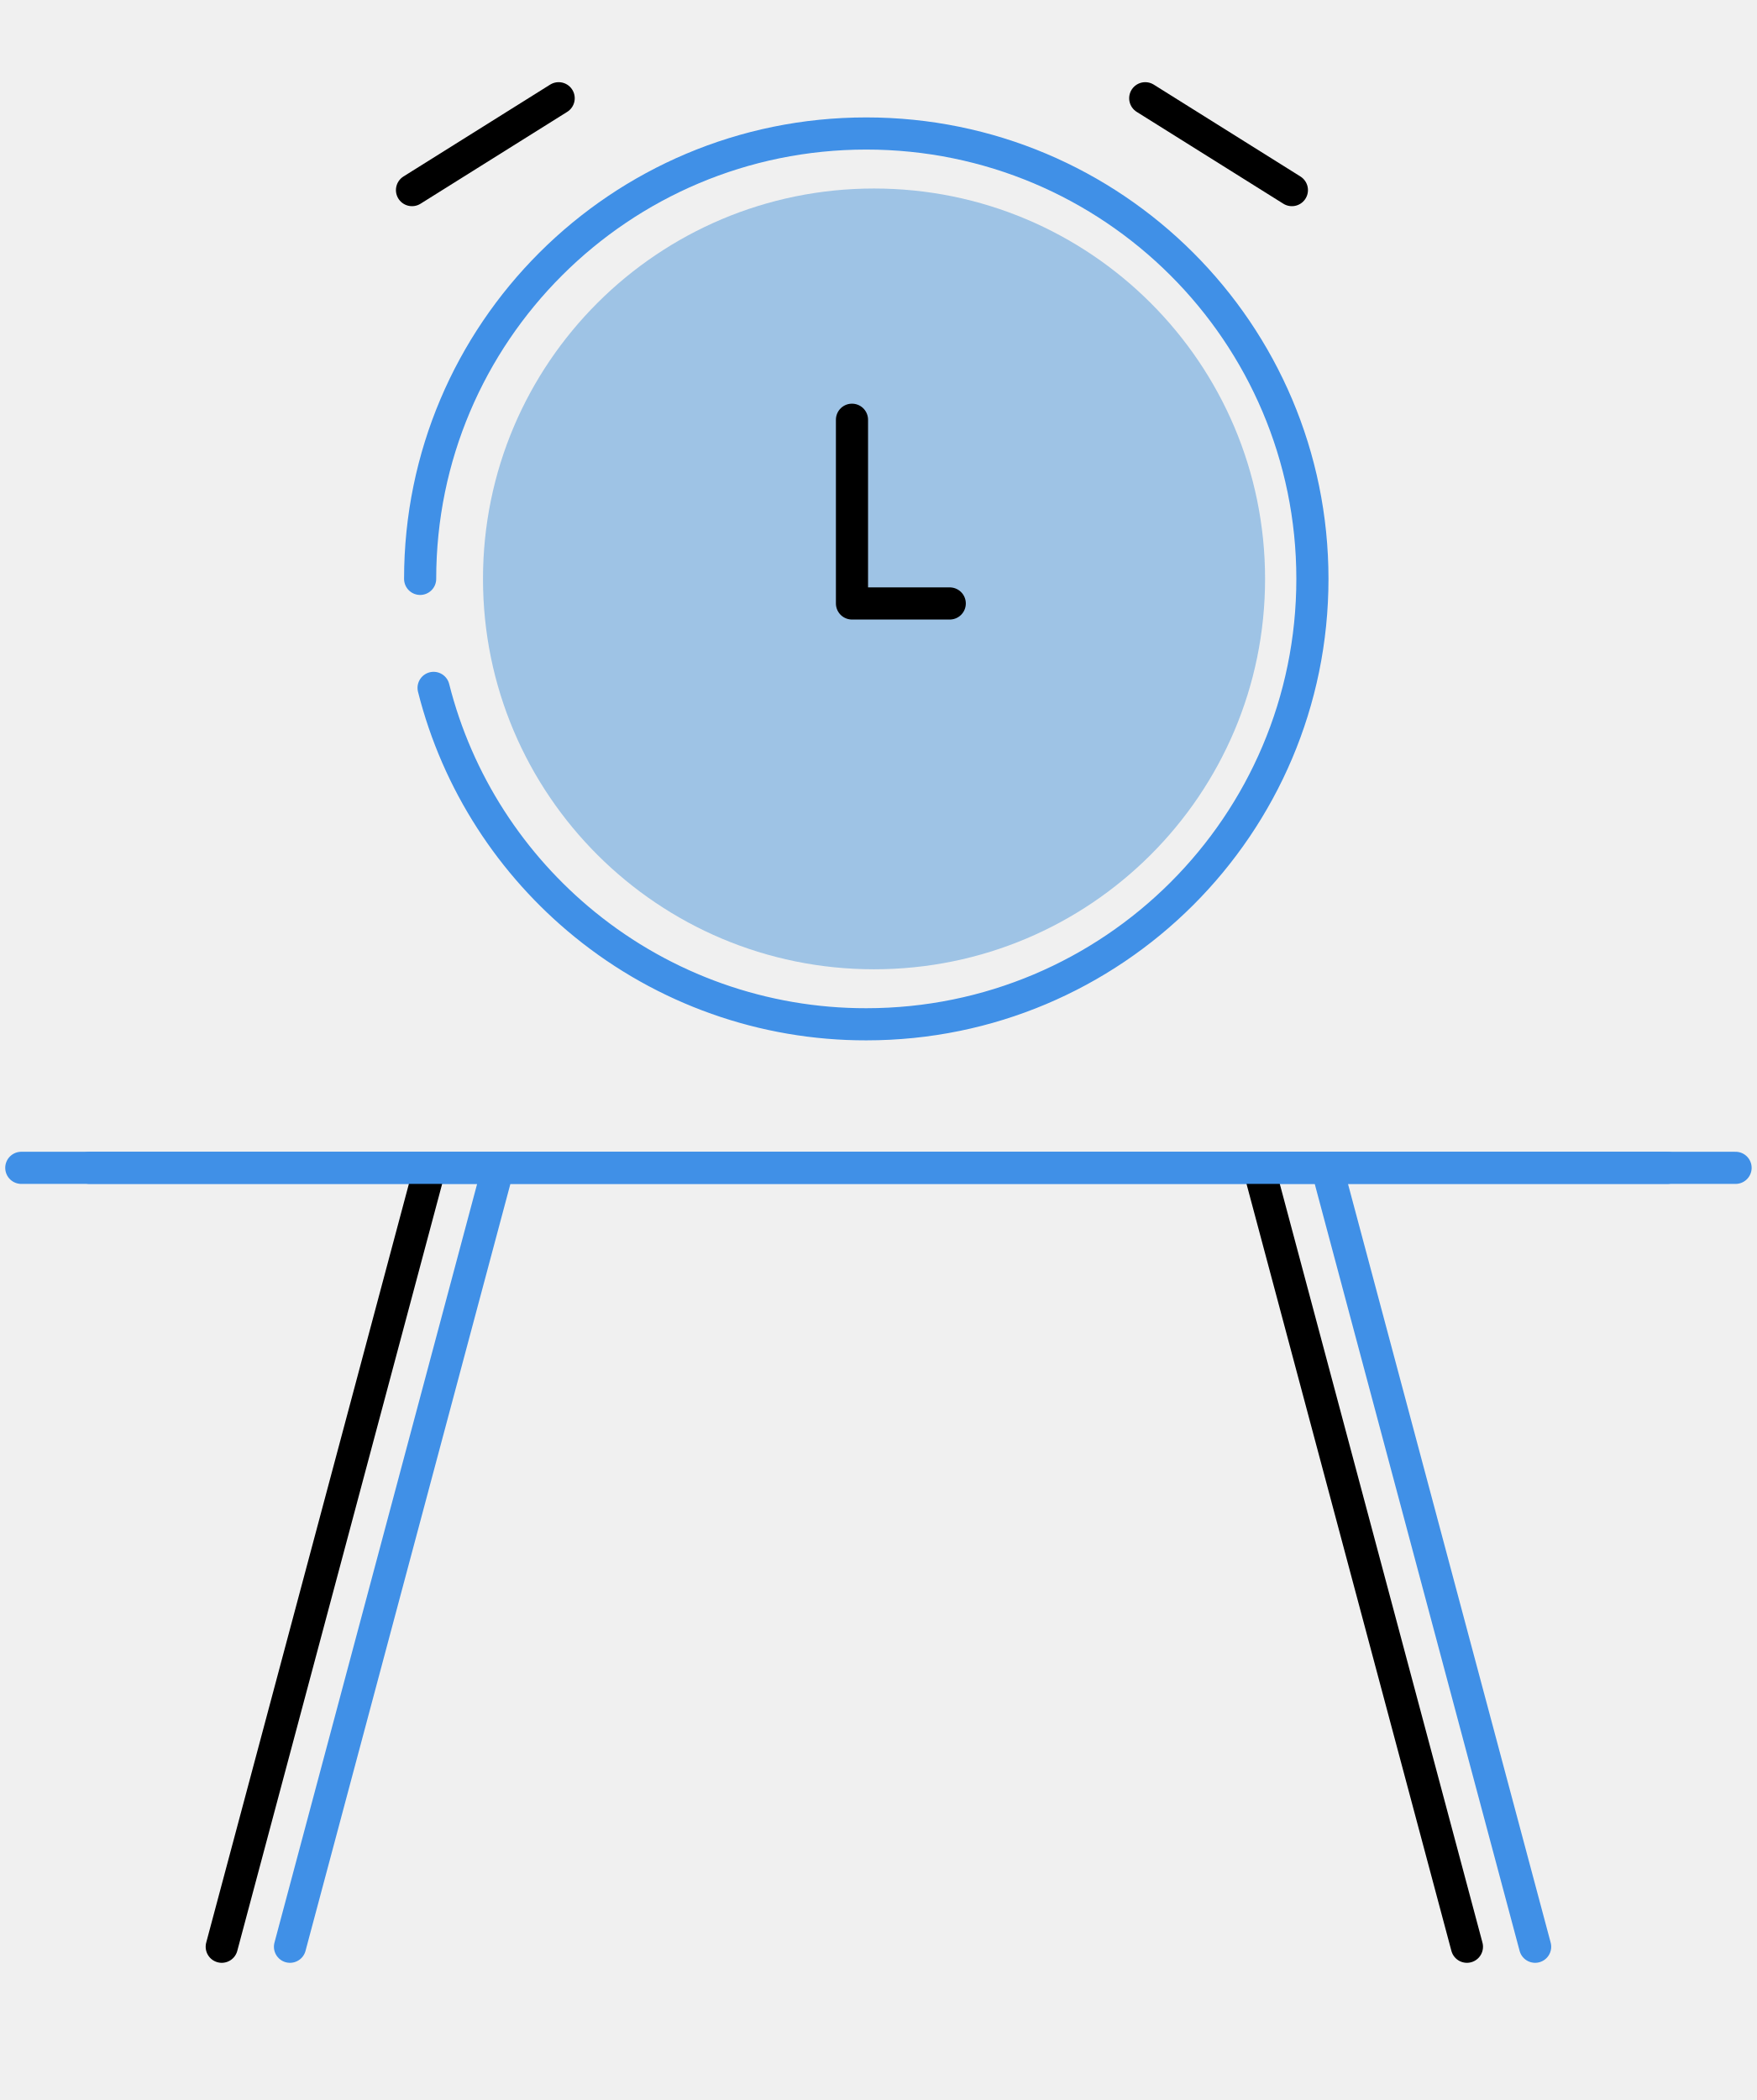
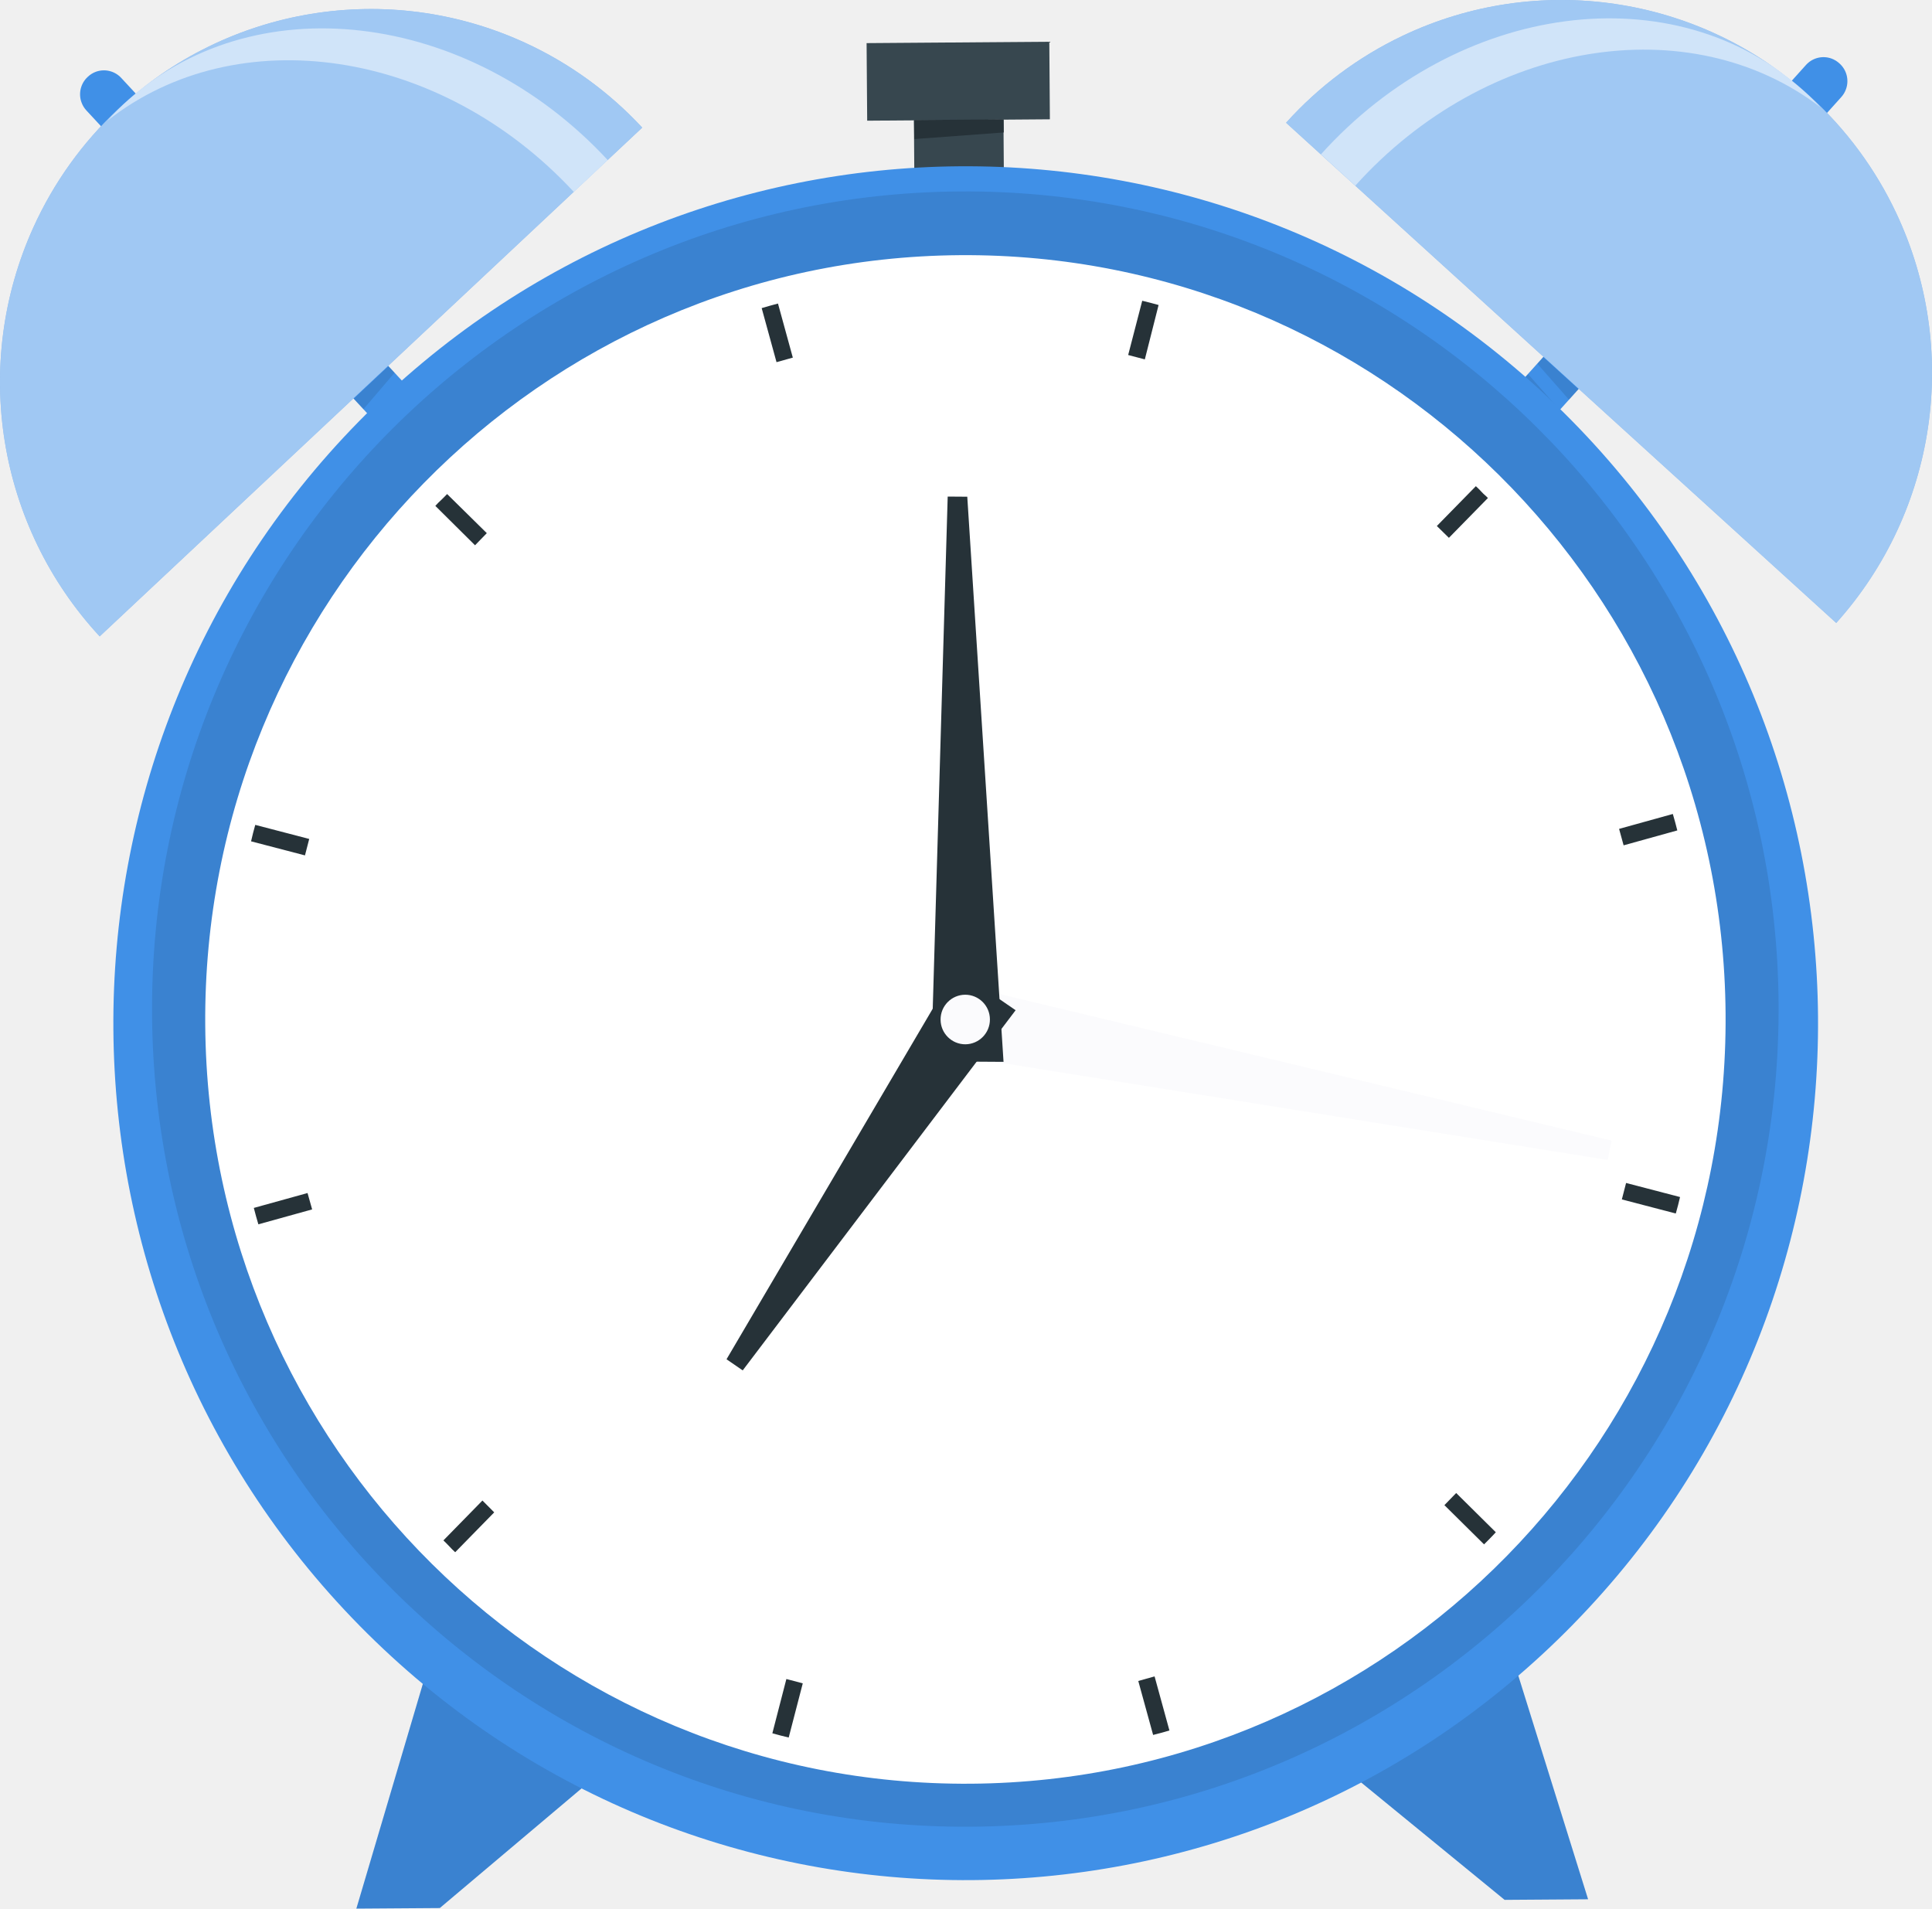
- <svg xmlns="http://www.w3.org/2000/svg" width="164" height="196" fill="none">
-   <g clip-path="url(#clip0_3465_112031)">
-     <path d="M81.589 90.467c20.16 0 36.503-16.313 36.503-36.437 0-20.123-16.343-36.436-36.503-36.436S45.086 33.907 45.086 54.03c0 20.124 16.343 36.437 36.503 36.437z" fill="#9EC3E5" />
-     <path d="M79.531 39.176v17.147h9.126M52.15 9.17l-13.69 8.573m68.446-8.573l13.689 8.573" stroke="#000" stroke-width="3" stroke-linecap="round" stroke-linejoin="round" />
-     <path d="M40.475 64.203c2.222 8.817 7.266 16.515 14.117 22.082A41.52 41.52 0 0080.865 95.6c23 0 41.646-18.612 41.646-41.57 0-22.96-18.646-41.571-41.646-41.571s-41.646 18.612-41.646 41.57" stroke="#4090E7" stroke-width="3" stroke-linecap="round" stroke-linejoin="round" />
+ <svg xmlns="http://www.w3.org/2000/svg" width="82" height="81" fill="none">
+   <g clip-path="url(#clip0_5389_146685)">
+     <path d="M65.944 17.683l-1.499-1.36 12.2-13.559a1 1 0 011.09-.279c.124.046.239.116.337.207a1.004 1.004 0 01.277 1.094 1.006 1.006 0 01-.205.34l-12.2 13.557z" fill="#4090E7" />
+     <path opacity=".1" d="M64.855 15.875l1.346 1.529-.252.279-1.496-1.361.402-.447zm1.741 1.09l-1.346-1.527.252-.28 1.496 1.36-.402.447z" fill="#000" />
+     <path d="M77.935 26.438L54.585 5.21a15.749 15.749 0 014.93-3.683 15.675 15.675 0 0117.304 2.56 15.818 15.818 0 013.663 4.956 15.892 15.892 0 01-2.547 17.395z" fill="#4090E7" />
+     <path opacity=".5" d="M77.935 26.438L54.585 5.21a15.749 15.749 0 014.93-3.683 15.675 15.675 0 0117.304 2.56 15.818 15.818 0 013.663 4.956 15.892 15.892 0 01-2.547 17.395z" fill="#fff" />
+     <path opacity=".5" d="M77.269 4.555C71.722.31 63.093 1.69 57.523 7.88l-1.46-1.328C61.894.07 71.075-1.135 76.567 3.86c.245.224.48.455.702.696z" fill="#fff" />
+     <path d="M16.079 18.072l1.476-1.383L5.15 3.312a1 1 0 00-1.092-.262.998.998 0 00-.334.212 1.004 1.004 0 00-.26 1.097c.047.125.118.24.21.336l12.405 13.377z" fill="#4090E7" />
+     <path opacity=".1" d="M17.144 16.249l-1.324 1.55.258.275 1.476-1.383-.41-.442zm-1.719 1.117l1.324-1.549-.257-.276-1.476 1.383.41.442z" fill="#000" />
+     <path d="M4.231 27.008L27.258 5.416a15.748 15.748 0 00-4.986-3.608 15.676 15.676 0 00-17.267 2.83A15.826 15.826 0 001.417 9.65 15.897 15.897 0 004.23 27.007z" fill="#4090E7" />
+     <path opacity=".5" d="M4.231 27.008L27.258 5.416a15.748 15.748 0 00-4.986-3.608 15.676 15.676 0 00-17.267 2.83A15.826 15.826 0 001.417 9.65 15.897 15.897 0 004.23 27.007z" fill="#fff" />
+     <path opacity=".5" d="M4.563 5.12c5.494-4.326 14.13-3.081 19.792 3.025l1.441-1.35C19.867.401 10.671-.666 5.254 4.411c-.241.227-.472.463-.691.708z" fill="#fff" />
+     <path d="M18.067 71.058L15.125 81l3.541-.025 6.514-5.496-7.113-4.421z" fill="#4090E7" />
+     <path opacity=".1" d="M18.067 71.058L15.125 81l3.541-.025 6.514-5.496-7.113-4.421z" fill="#000" />
+     <path d="M64.314 70.706l3.089 9.897-3.542.025-6.595-5.395 7.048-4.527z" fill="#4090E7" />
+     <path opacity=".1" d="M64.314 70.706l3.089 9.897-3.542.025-6.595-5.395 7.048-4.527z" fill="#000" />
+     <path d="M44.536 1.772l-7.755.058.025 3.292 7.754-.059-.024-3.291z" fill="#37474F" />
+     <path d="M42.59 5.078l-3.8.028.022 3.091 3.801-.029-.023-3.09z" fill="#37474F" />
+     <path d="M42.603 5.621l-3.799.281-.007-.808 3.801-.028.005.555z" fill="#263238" />
+     <path d="M66.759 68.945c14.021-14.308 13.85-37.334-.384-51.43-14.233-14.095-37.138-13.922-51.16.387-14.02 14.308-13.849 37.334.385 51.43 14.233 14.095 37.138 13.922 51.159-.386z" fill="#4090E7" />
+     <path opacity=".1" d="M41.23 77.524c19.063-.144 34.401-15.796 34.258-34.96C75.345 23.4 59.775 7.981 40.712 8.125c-19.063.144-34.4 15.796-34.258 34.96.143 19.164 15.713 34.583 34.776 34.439z" fill="#000" />
+     <path d="M41.217 75.699c17.82-.135 32.156-14.765 32.022-32.678-.134-17.914-14.687-32.326-32.506-32.192-17.82.135-32.156 14.765-32.022 32.678.134 17.914 14.687 32.326 32.506 32.192z" fill="#fff" />
+     <path d="M63.152 21.135l-1.656 1.69-.512-.502 1.656-1.69c.088.08.175.166.25.25.075.086.182.164.262.252zM48.59 15.252l-.707-.186.597-2.302c.232.055.467.116.694.18l-.584 2.308zm-14.94-.075l-.692.193-.63-2.294c.23-.068.46-.133.692-.194l.63 2.295zm-12.988 7.449l-.5.515-1.685-1.672c.08-.088.164-.176.25-.251.084-.076.167-.17.25-.251l1.685 1.66zm-7.718 13.676l-2.288-.597c.053-.236.113-.467.178-.698l2.29.597-.18.698zm.304 15.024l-2.282.633a15.85 15.85 0 01-.193-.696l2.28-.632.195.695zm7.728 12.857l-1.656 1.692a3.36 3.36 0 01-.25-.25c-.077-.088-.172-.171-.25-.252l1.656-1.692.5.502zm12.499 9.556a15.725 15.725 0 01-.694-.18l.595-2.303.696.183-.597 2.3zm16.159-.299c-.23.068-.46.133-.692.189l-.63-2.29.692-.194.63 2.295zm13.604-8.15c-.085.088-.17.174-.25.252l-1.683-1.665.5-.515 1.682 1.665c-.08.09-.164.176-.25.263zm7.888-13.79l-2.29-.598.18-.698 2.29.597c-.052.234-.115.467-.18.698zm.065-16.258l-2.28.633-.192-.698L71 34.544c.068.231.133.467.19.698z" fill="#263238" />
+     <path d="M68.237 49.227l-29.08-4.655.609-3.023 28.636 6.857-.165.821z" fill="#FBFBFD" />
+     <path d="M41.054 21.08l1.539 23.984-3.07-.02.7-23.97.831.006z" fill="#263238" />
+     <path d="M30.836 57.686l9.738-16.553 2.532 1.74-11.583 15.285-.687-.472z" fill="#263238" />
+     <path d="M40.976 44.319a1.05 1.05 0 001.039-1.06 1.05 1.05 0 00-1.054-1.044 1.05 1.05 0 00-1.04 1.06 1.05 1.05 0 001.055 1.044z" fill="#FBFBFD" />
  </g>
-   <path d="M155.634 108.998H1.988" stroke="#4090E7" stroke-width="3" stroke-linecap="round" stroke-linejoin="round" />
-   <path d="M136.935 181.696l-19.107-71.518m-78.022 0l-19.107 71.518" stroke="#000" stroke-width="3" stroke-linecap="round" stroke-linejoin="round" />
-   <path d="M162.012 108.998H8.367m134.935 72.698l-19.107-71.518m-78.018 0L27.07 181.696" stroke="#4090E7" stroke-width="3" stroke-linecap="round" stroke-linejoin="round" />
  <defs>
-     <clipPath id="clip0_3465_112031">
-       <path fill="#fff" transform="translate(34)" d="M0 0h95v100H0z" />
+     <clipPath id="clip0_5389_146685">
+       <path fill="#fff" d="M0 0h82v81H0z" />
    </clipPath>
  </defs>
</svg>
